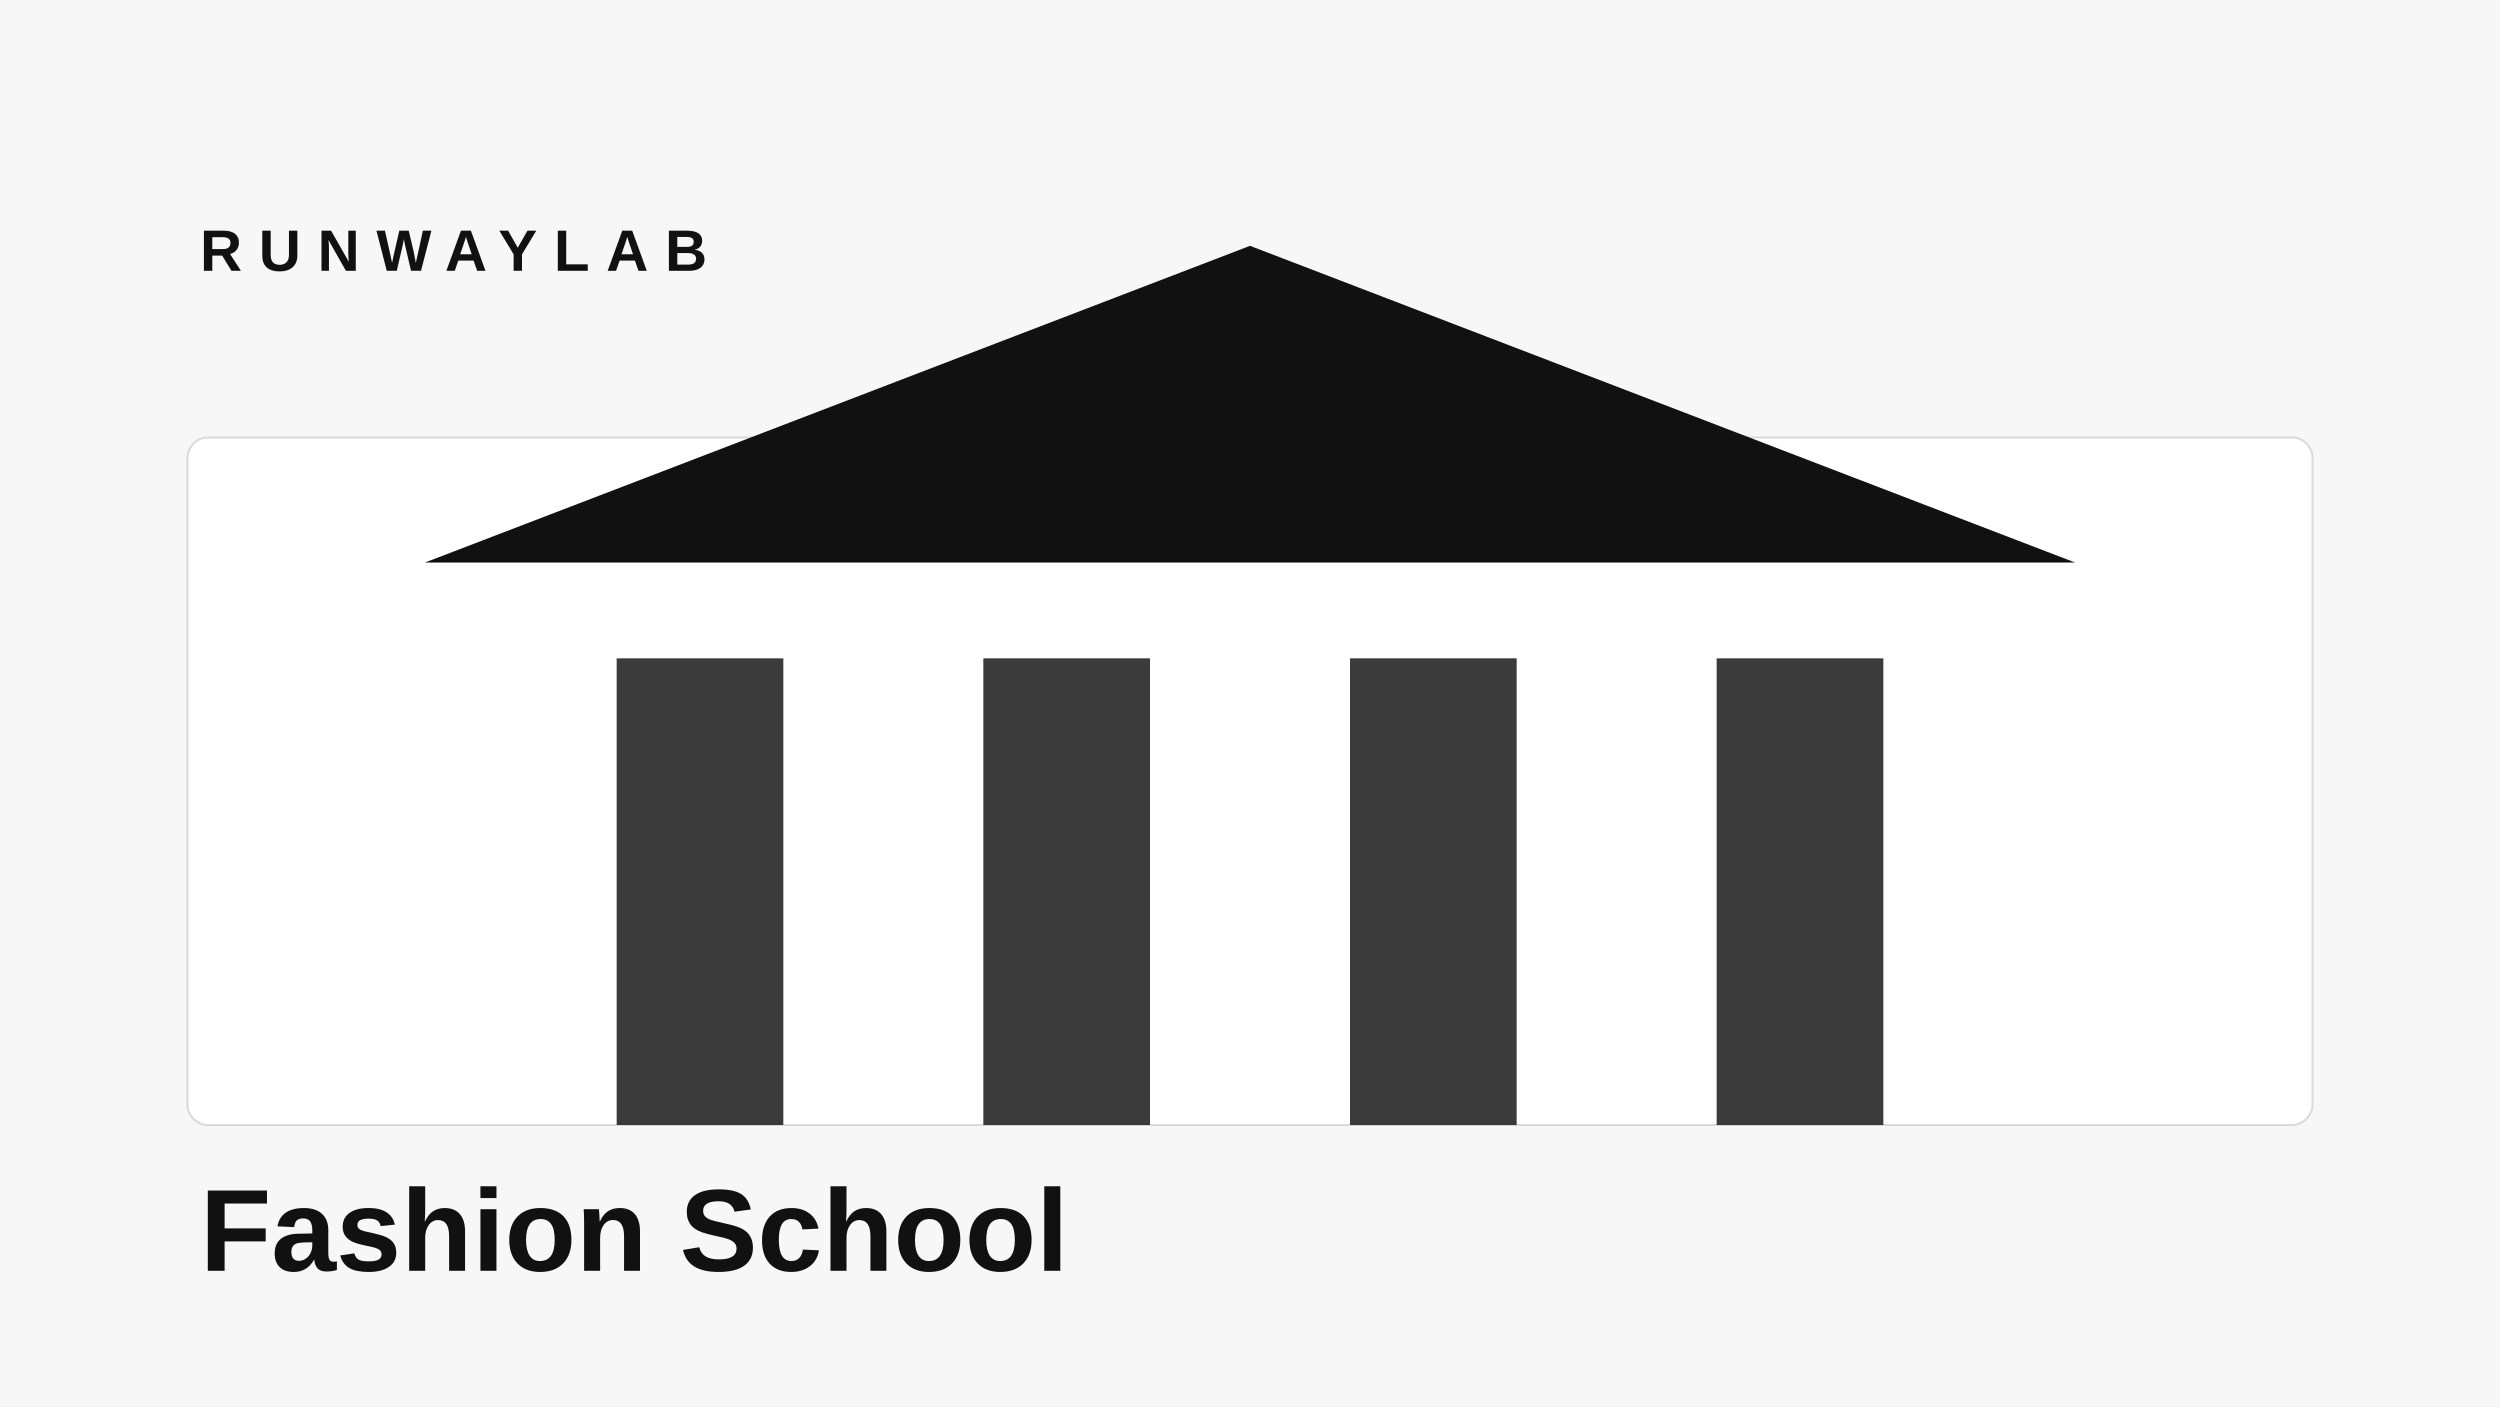
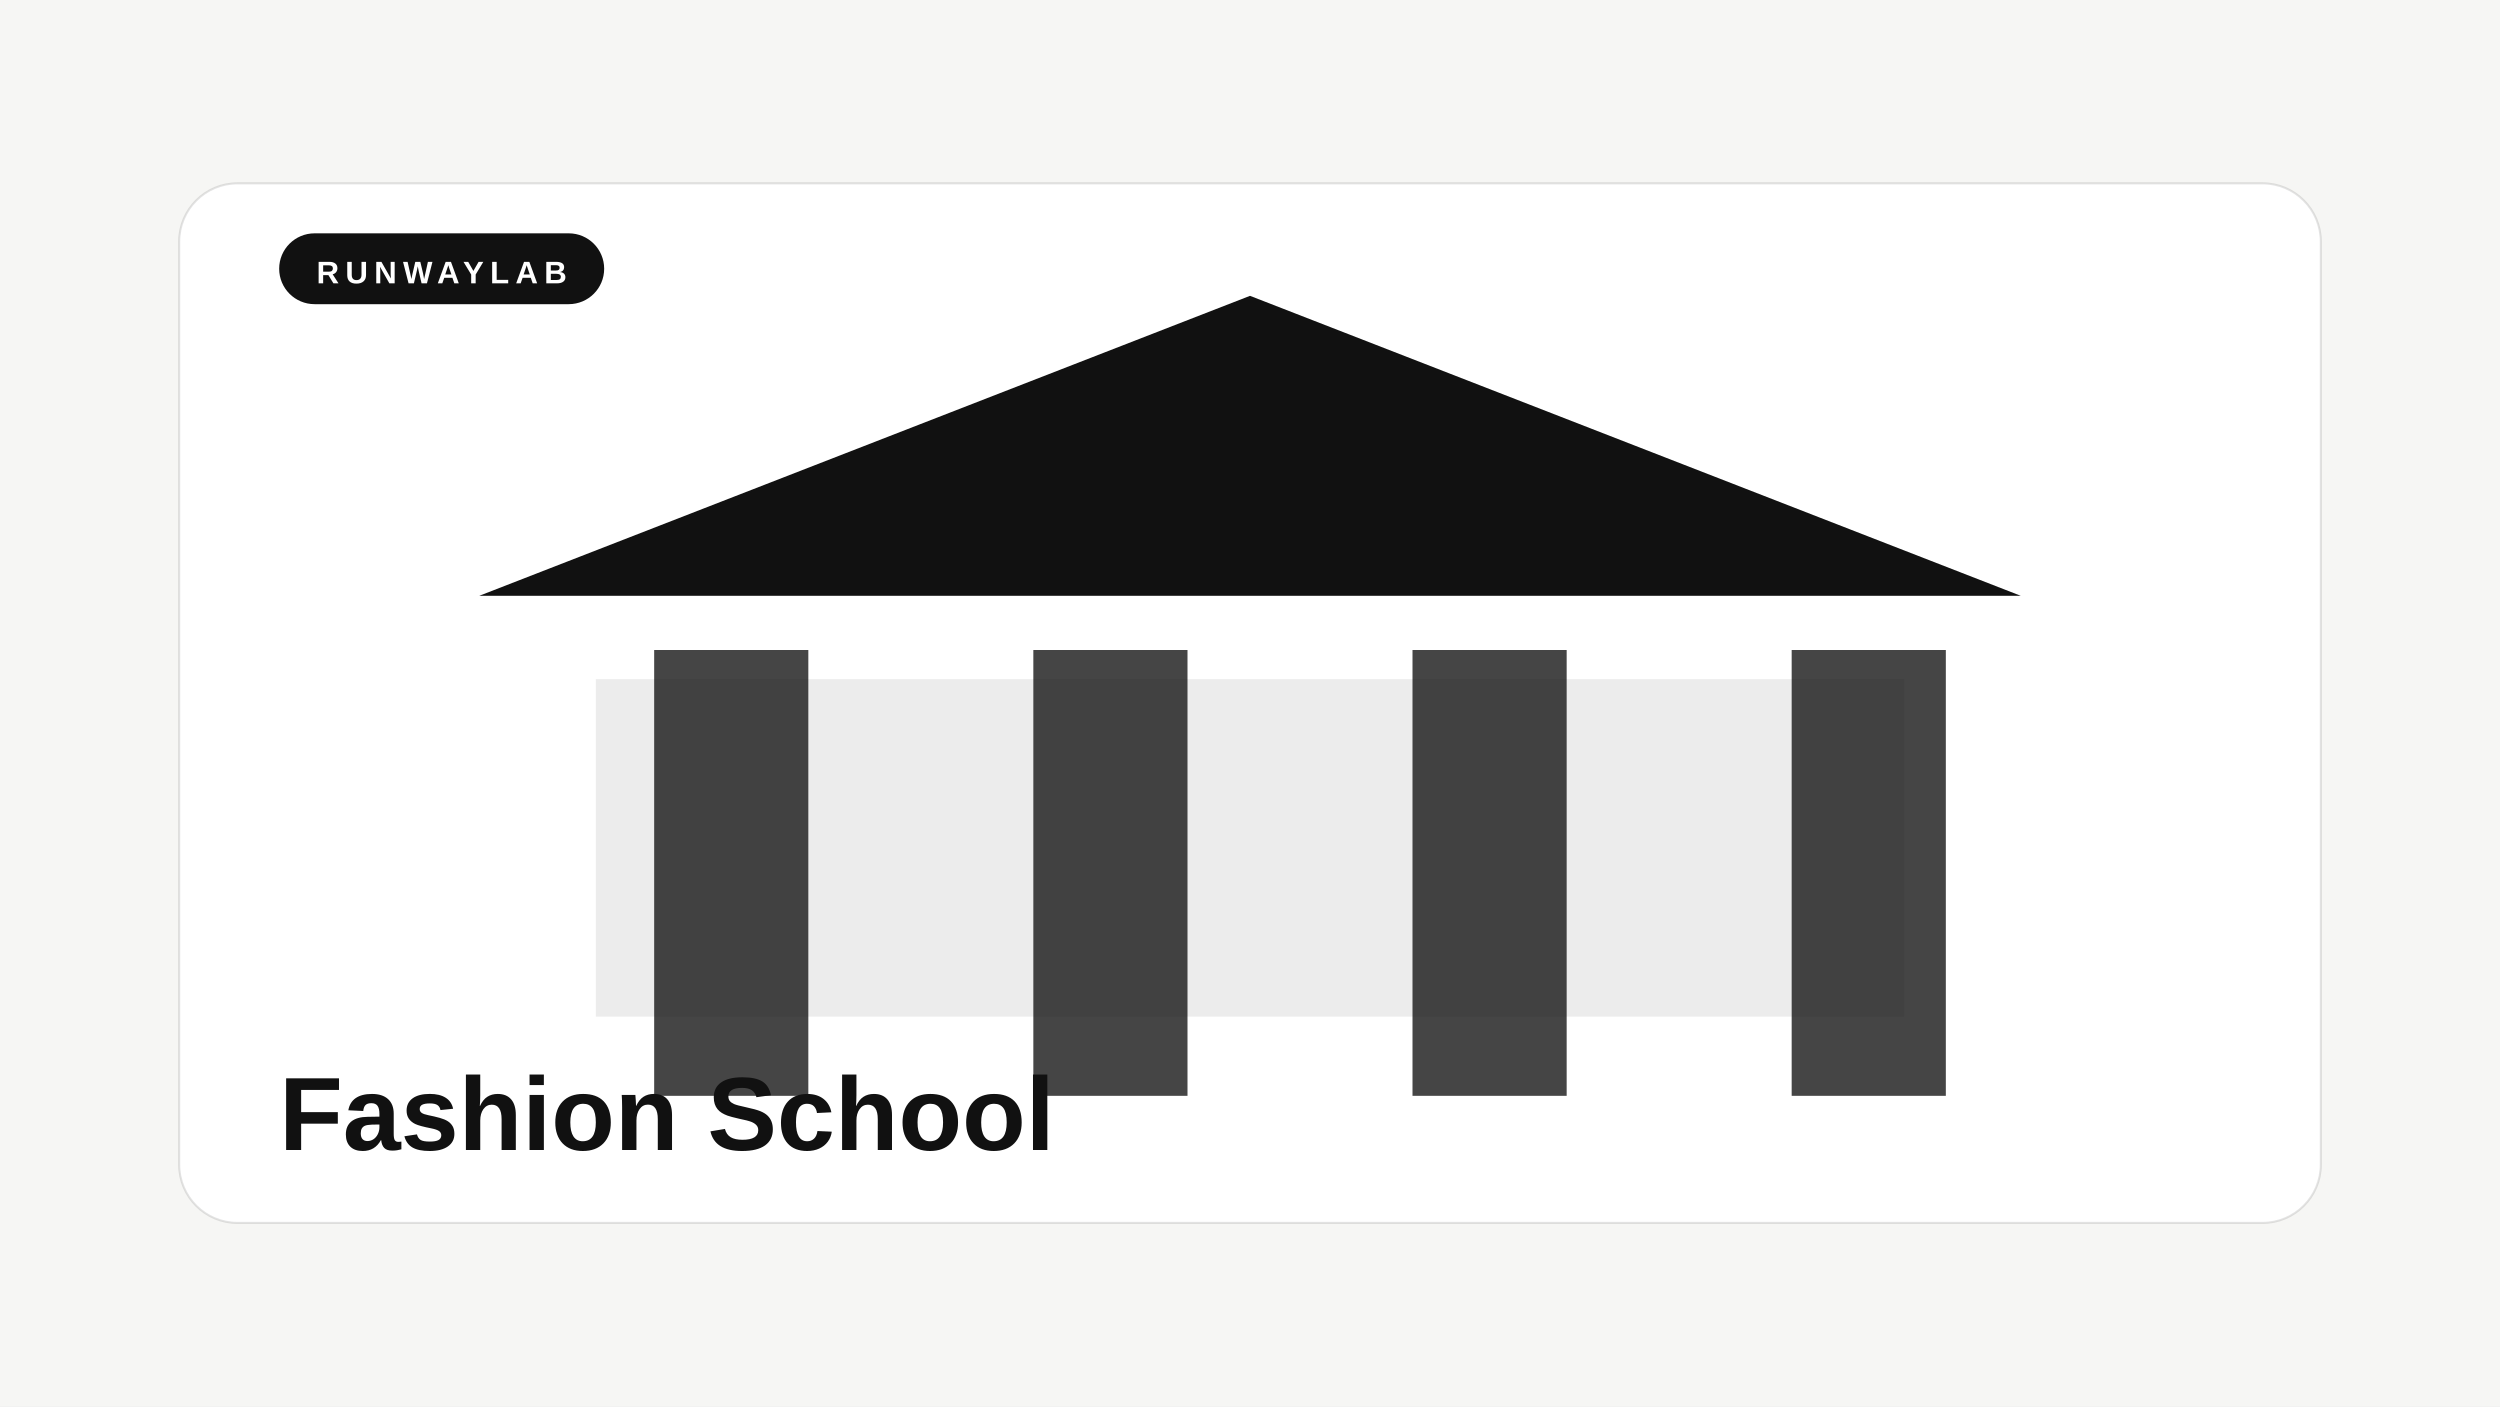
<svg xmlns="http://www.w3.org/2000/svg" width="1200" height="675" viewBox="0 0 1200 675" role="img" aria-label="RunwayLab school cover placeholder">
-   <rect width="1200" height="675" fill="#f7f7f7" />
-   <rect x="90" y="210" width="1020" height="330" rx="10" fill="#ffffff" stroke="#111111" stroke-opacity="0.14" />
-   <path d="M600 118 204 270h792L600 118Z" fill="#111111" />
-   <rect x="296" y="316" width="80" height="224" fill="#111111" fill-opacity="0.82" />
-   <rect x="472" y="316" width="80" height="224" fill="#111111" fill-opacity="0.82" />
-   <rect x="648" y="316" width="80" height="224" fill="#111111" fill-opacity="0.82" />
-   <rect x="824" y="316" width="80" height="224" fill="#111111" fill-opacity="0.82" />
-   <text x="96" y="130" fill="#111111" font-family="Arial, Helvetica, sans-serif" font-size="28" font-weight="700" letter-spacing="8">RUNWAYLAB</text>
-   <text x="96" y="610" fill="#111111" font-family="Arial, Helvetica, sans-serif" font-size="56" font-weight="700">Fashion School</text>
+   <rect width="1200" height="675" fill="#f6f6f4" />
+   <rect x="86" y="88" width="1028" height="499" rx="28" fill="#fff" stroke="#111" stroke-opacity=".12" />
+   <path d="M600 142 230 286h740L600 142Z" fill="#111" />
+   <rect x="286" y="326" width="628" height="162" fill="#111" fill-opacity=".08" />
+   <rect x="314" y="312" width="74" height="214" fill="#111" fill-opacity=".78" />
+   <rect x="496" y="312" width="74" height="214" fill="#111" fill-opacity=".78" />
+   <rect x="678" y="312" width="74" height="214" fill="#111" fill-opacity=".78" />
+   <rect x="860" y="312" width="74" height="214" fill="#111" fill-opacity=".78" />
+   <rect x="134" y="112" width="156" height="34" rx="17" fill="#111" />
+   <text x="212" y="136" text-anchor="middle" fill="#fff" font-family="Arial, Helvetica, sans-serif" font-size="15" font-weight="700" letter-spacing="3">RUNWAYLAB</text>
+   <text x="134" y="552" fill="#111" font-family="Arial, Helvetica, sans-serif" font-size="50" font-weight="700">Fashion School</text>
</svg>
